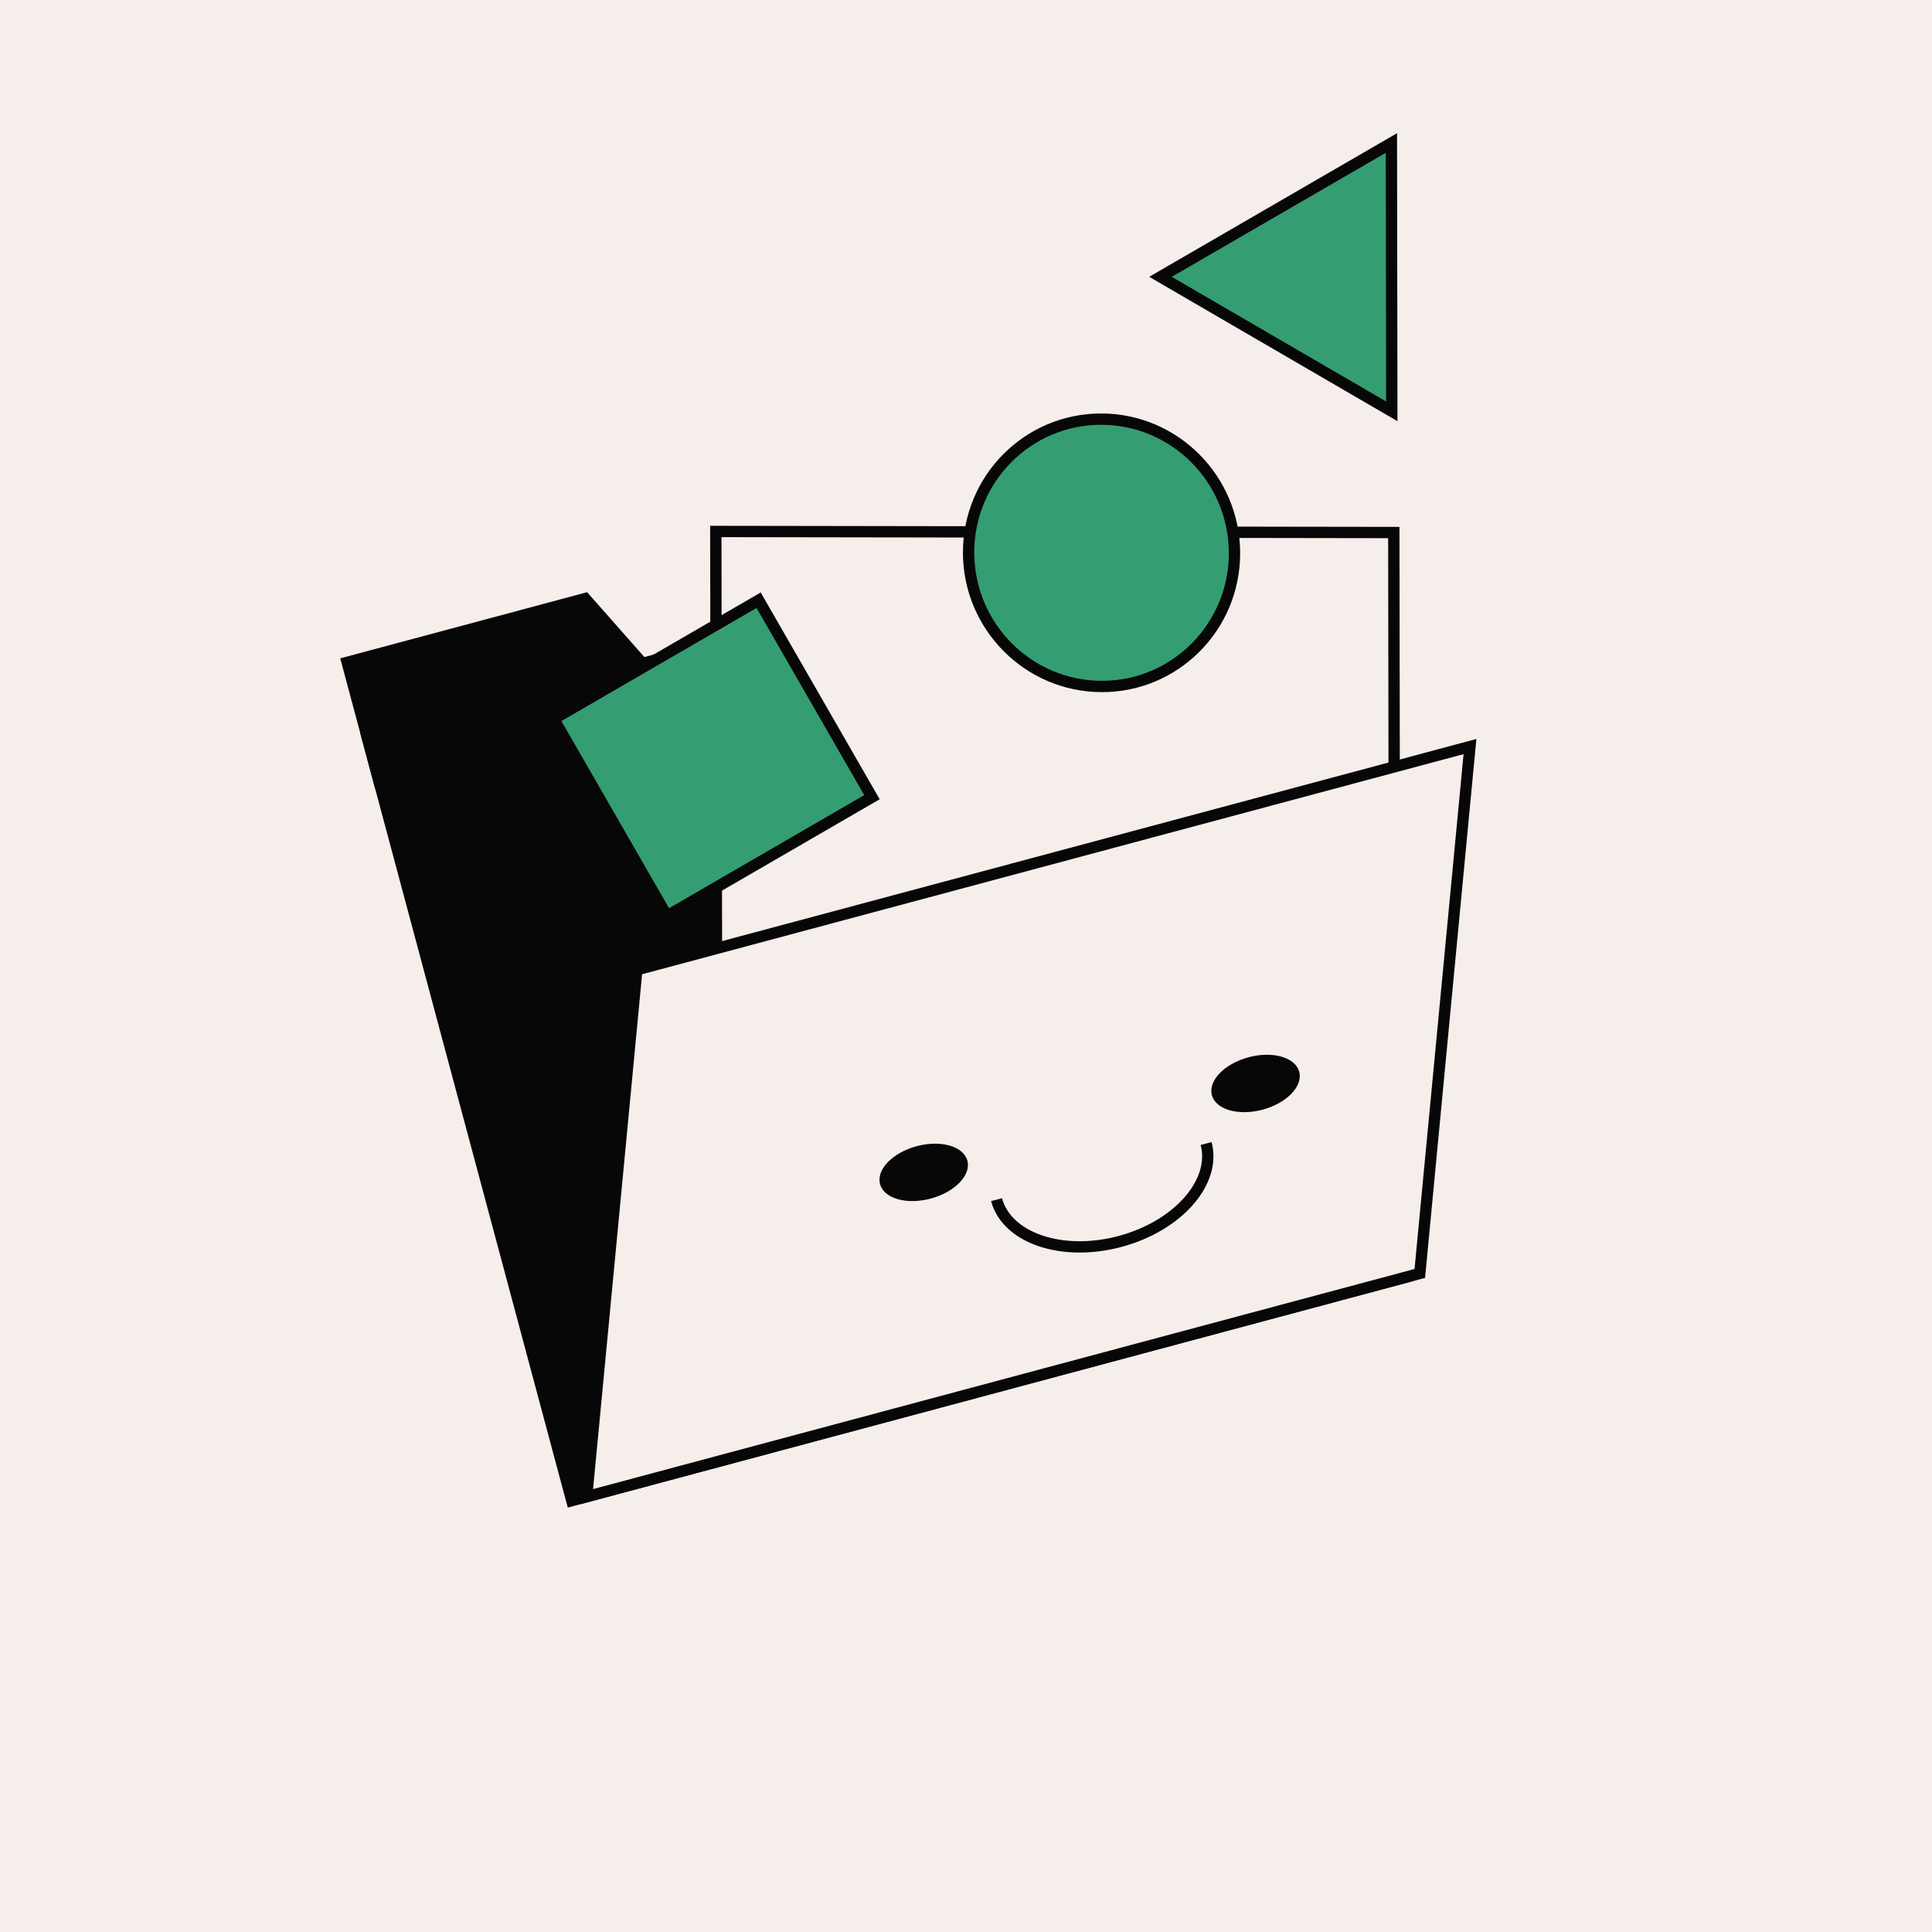
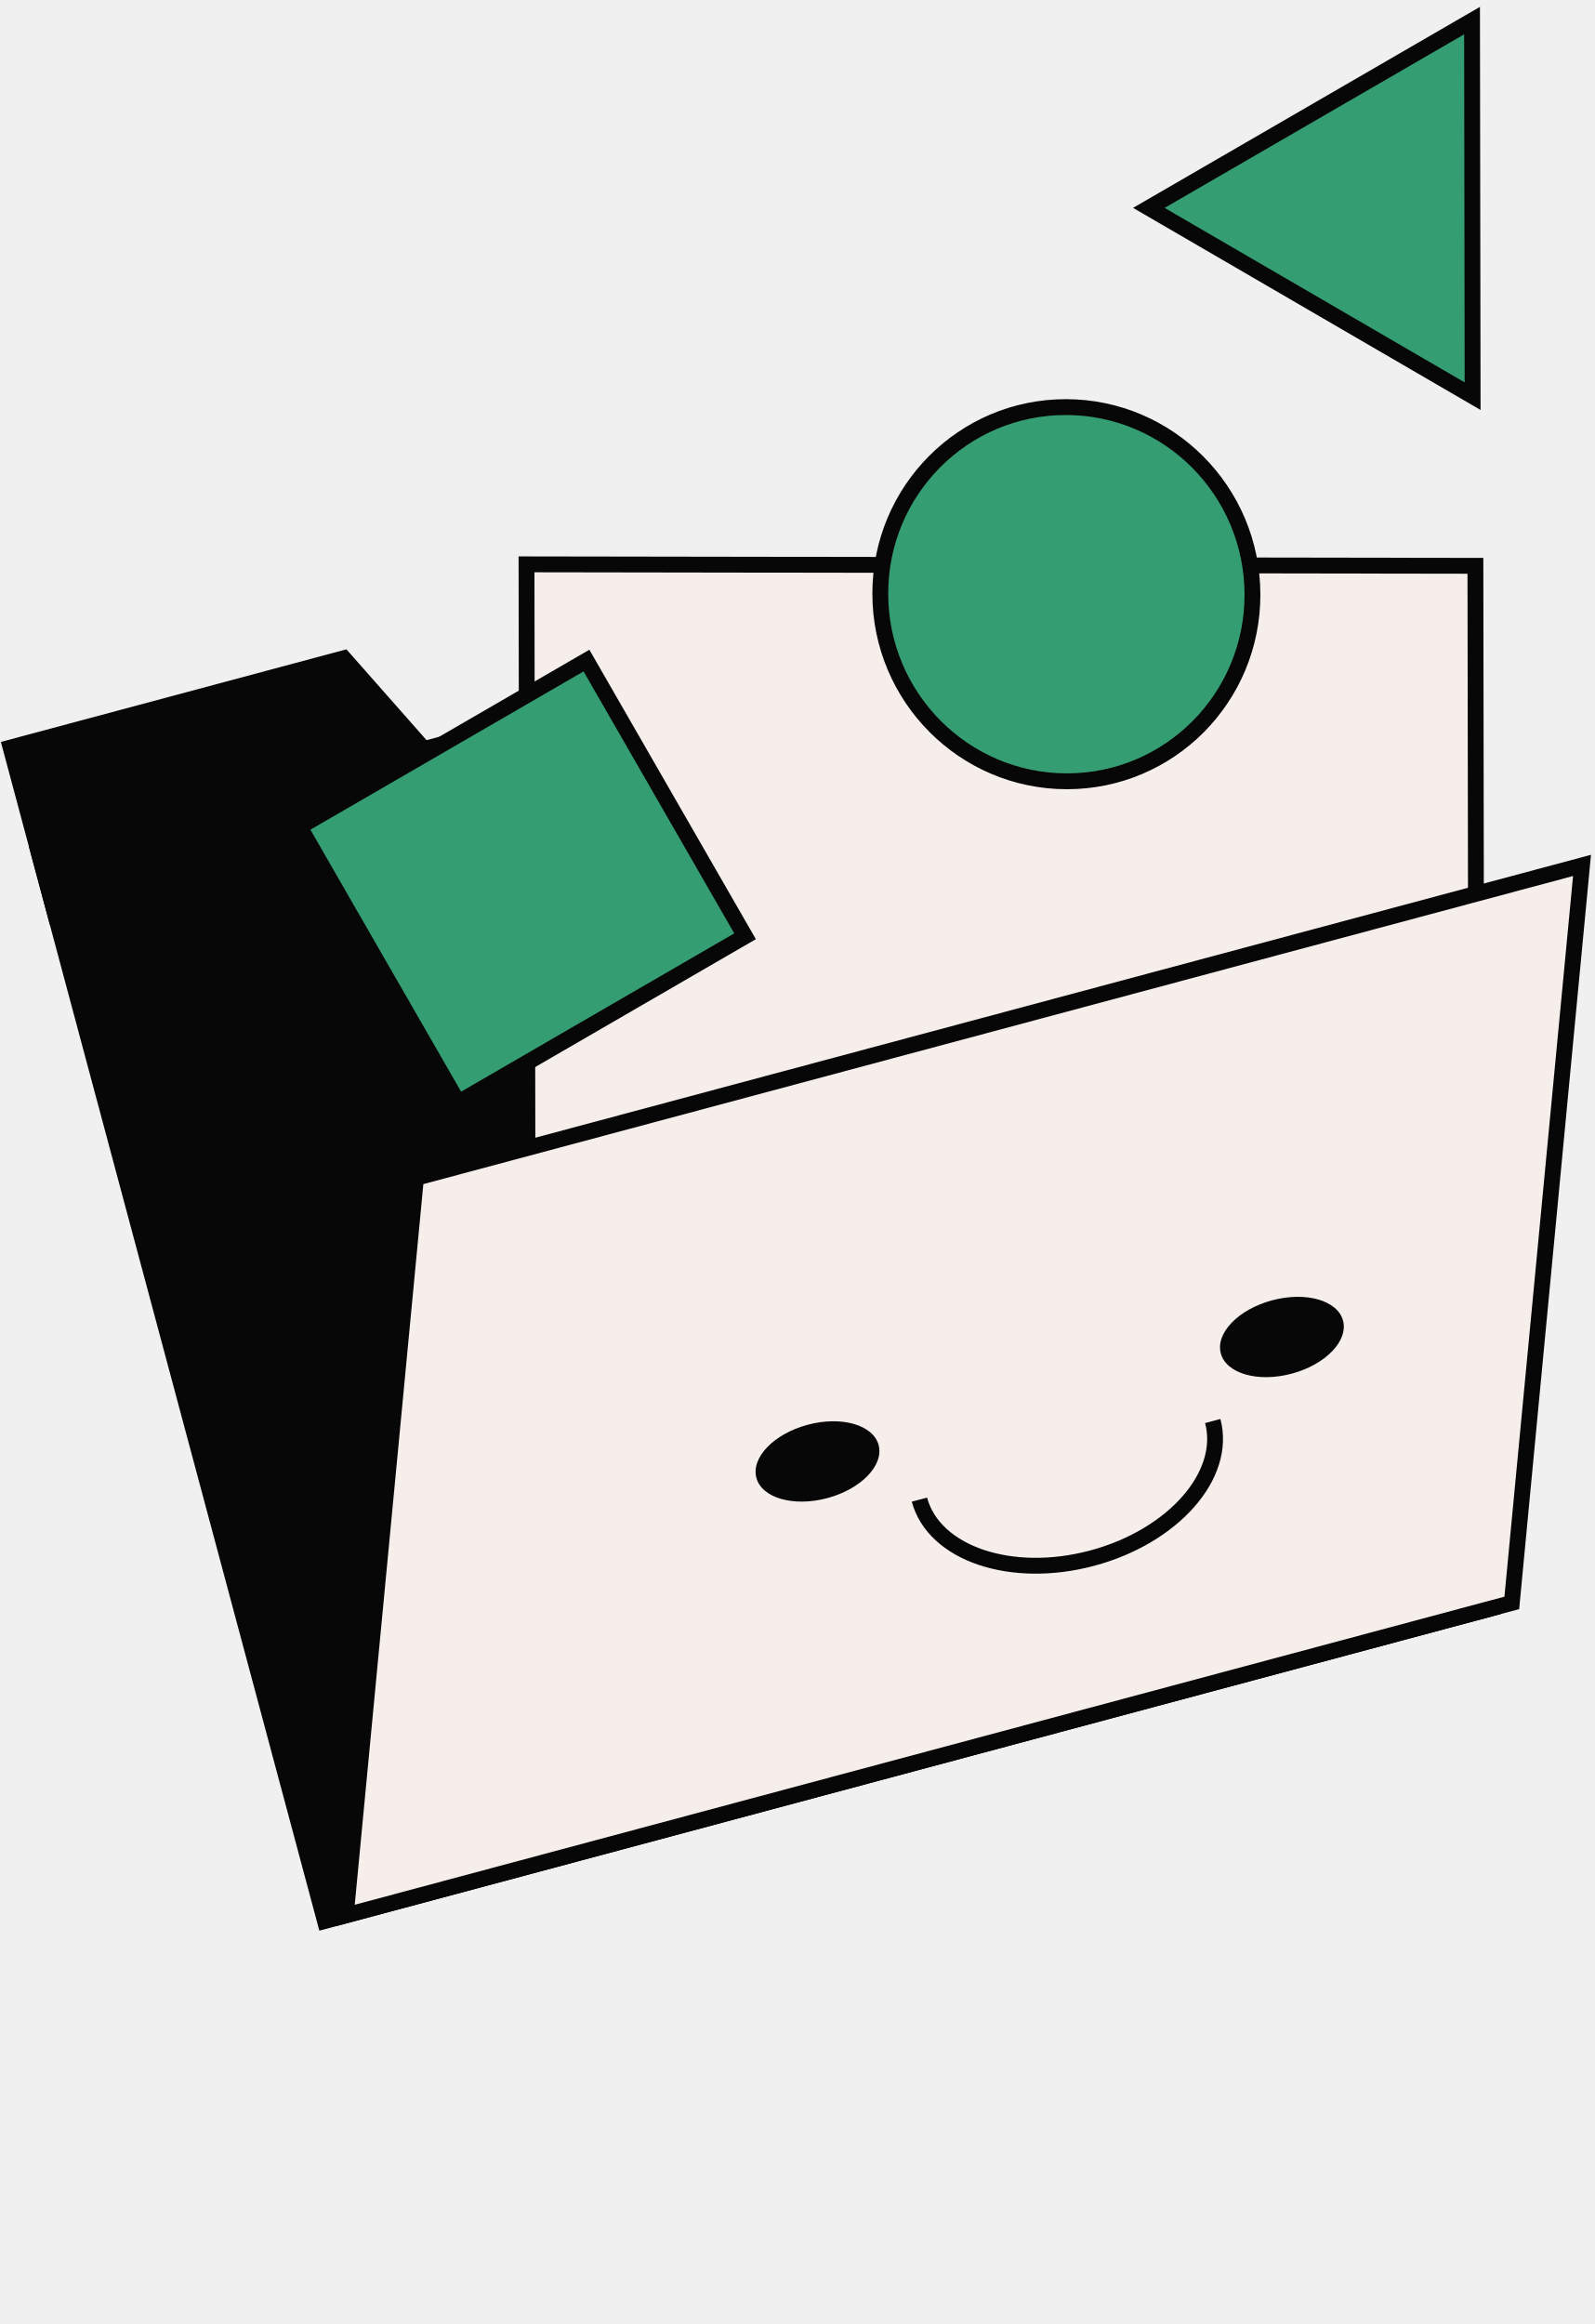
- <svg xmlns="http://www.w3.org/2000/svg" width="256" height="256" viewBox="0 0 256 256" fill="none">
-   <rect width="256" height="256" fill="#F5EEEB" />
-   <path d="M46 87.764L77.542 79.313L89.679 93.069L50.252 103.633L46 87.764Z" fill="#080708" stroke="#080708" stroke-width="1.5" />
-   <rect width="114.29" height="104.732" transform="matrix(0.965926 -0.258819 -0.258819 -0.965926 75.7642 198.846)" fill="#080708" stroke="#080708" stroke-width="1.5" />
-   <rect width="89.837" height="58.044" transform="matrix(0.999999 0.00155213 0.00154385 0.999999 94.8484 70.4233)" fill="#F5EEEB" stroke="#080708" stroke-width="1.5" />
-   <rect width="31.388" height="30.11" transform="matrix(0.865248 -0.501344 0.498662 0.866796 73.3656 95.269)" fill="#359D72" stroke="#080708" stroke-width="1.5" />
-   <ellipse cx="17.617" cy="17.712" rx="17.617" ry="17.712" transform="matrix(0.999999 0.0015521 0.00154382 0.999999 128.315 55.5098)" fill="#359D72" stroke="#080708" stroke-width="1.5" />
-   <path d="M84.384 128.504L194.779 98.923L188.131 168.737L77.736 198.317L84.384 128.504Z" fill="#F5EEEB" stroke="#080708" stroke-width="1.5" />
-   <ellipse cx="122.397" cy="155.346" rx="5.99" ry="3.594" transform="rotate(-15 122.397 155.346)" fill="#080708" />
-   <ellipse cx="166.367" cy="143.565" rx="5.99" ry="3.594" transform="rotate(-15 166.367 143.565)" fill="#080708" />
-   <path d="M159.817 151.52C161.187 156.633 156.081 162.443 148.412 164.498C140.744 166.552 133.416 164.074 132.047 158.961" stroke="#080708" stroke-width="1.5" />
-   <path d="M184.367 18.95L184.421 54.504L153.768 36.679L184.367 18.95Z" fill="#359D72" stroke="#080708" stroke-width="1.5" />
+ <svg xmlns="http://www.w3.org/2000/svg" width="151" height="220" viewBox="0 0 151 220" fill="none">
+   <g clip-path="url(#clip0_324_6650)">
+     <path d="M1 70.764L32.542 62.313L44.679 76.069L5.252 86.633L1 70.764Z" fill="#080708" stroke="#080708" stroke-width="1.5" />
+     <rect width="114.29" height="104.732" transform="matrix(0.965926 -0.258819 -0.258819 -0.965926 30.7642 181.846)" fill="#080708" stroke="#080708" stroke-width="1.5" />
+     <rect width="89.837" height="58.044" transform="matrix(0.999999 0.00155213 0.00154385 0.999999 49.8484 53.4233)" fill="#F5EEEB" stroke="#080708" stroke-width="1.5" />
+     <rect width="31.388" height="30.11" transform="matrix(0.865248 -0.501344 0.498662 0.866796 28.3656 78.269)" fill="#359D72" stroke="#080708" stroke-width="1.5" />
+     <path d="M118.577 56.276C118.592 66.058 110.717 73.976 100.987 73.961C91.257 73.946 83.357 66.004 83.342 56.222C83.327 46.44 91.202 38.522 100.932 38.537C110.662 38.552 118.562 46.494 118.577 56.276Z" fill="#359D72" stroke="#080708" stroke-width="1.5" />
+     <path d="M39.384 111.504L149.779 81.923L143.131 151.737L32.736 181.317L39.384 111.504Z" fill="#F5EEEB" stroke="#080708" stroke-width="1.5" />
+     <ellipse cx="77.397" cy="138.346" rx="5.99" ry="3.594" transform="rotate(-15 77.3968 138.346)" fill="#080708" />
+     <ellipse cx="121.367" cy="126.565" rx="5.99" ry="3.594" transform="rotate(-15 121.367 126.565)" fill="#080708" />
+     <path d="M114.817 134.52C116.187 139.633 111.081 145.443 103.412 147.498C95.744 149.552 88.416 147.074 87.047 141.961" stroke="#080708" stroke-width="1.5" />
+     <path d="M139.367 1.95L139.421 37.504L108.768 19.679L139.367 1.95Z" fill="#359D72" stroke="#080708" stroke-width="1.5" />
+   </g>
+   <defs>
+     <clipPath id="clip0_324_6650">
+       <rect width="151" height="220" fill="white" />
+     </clipPath>
+   </defs>
</svg>
